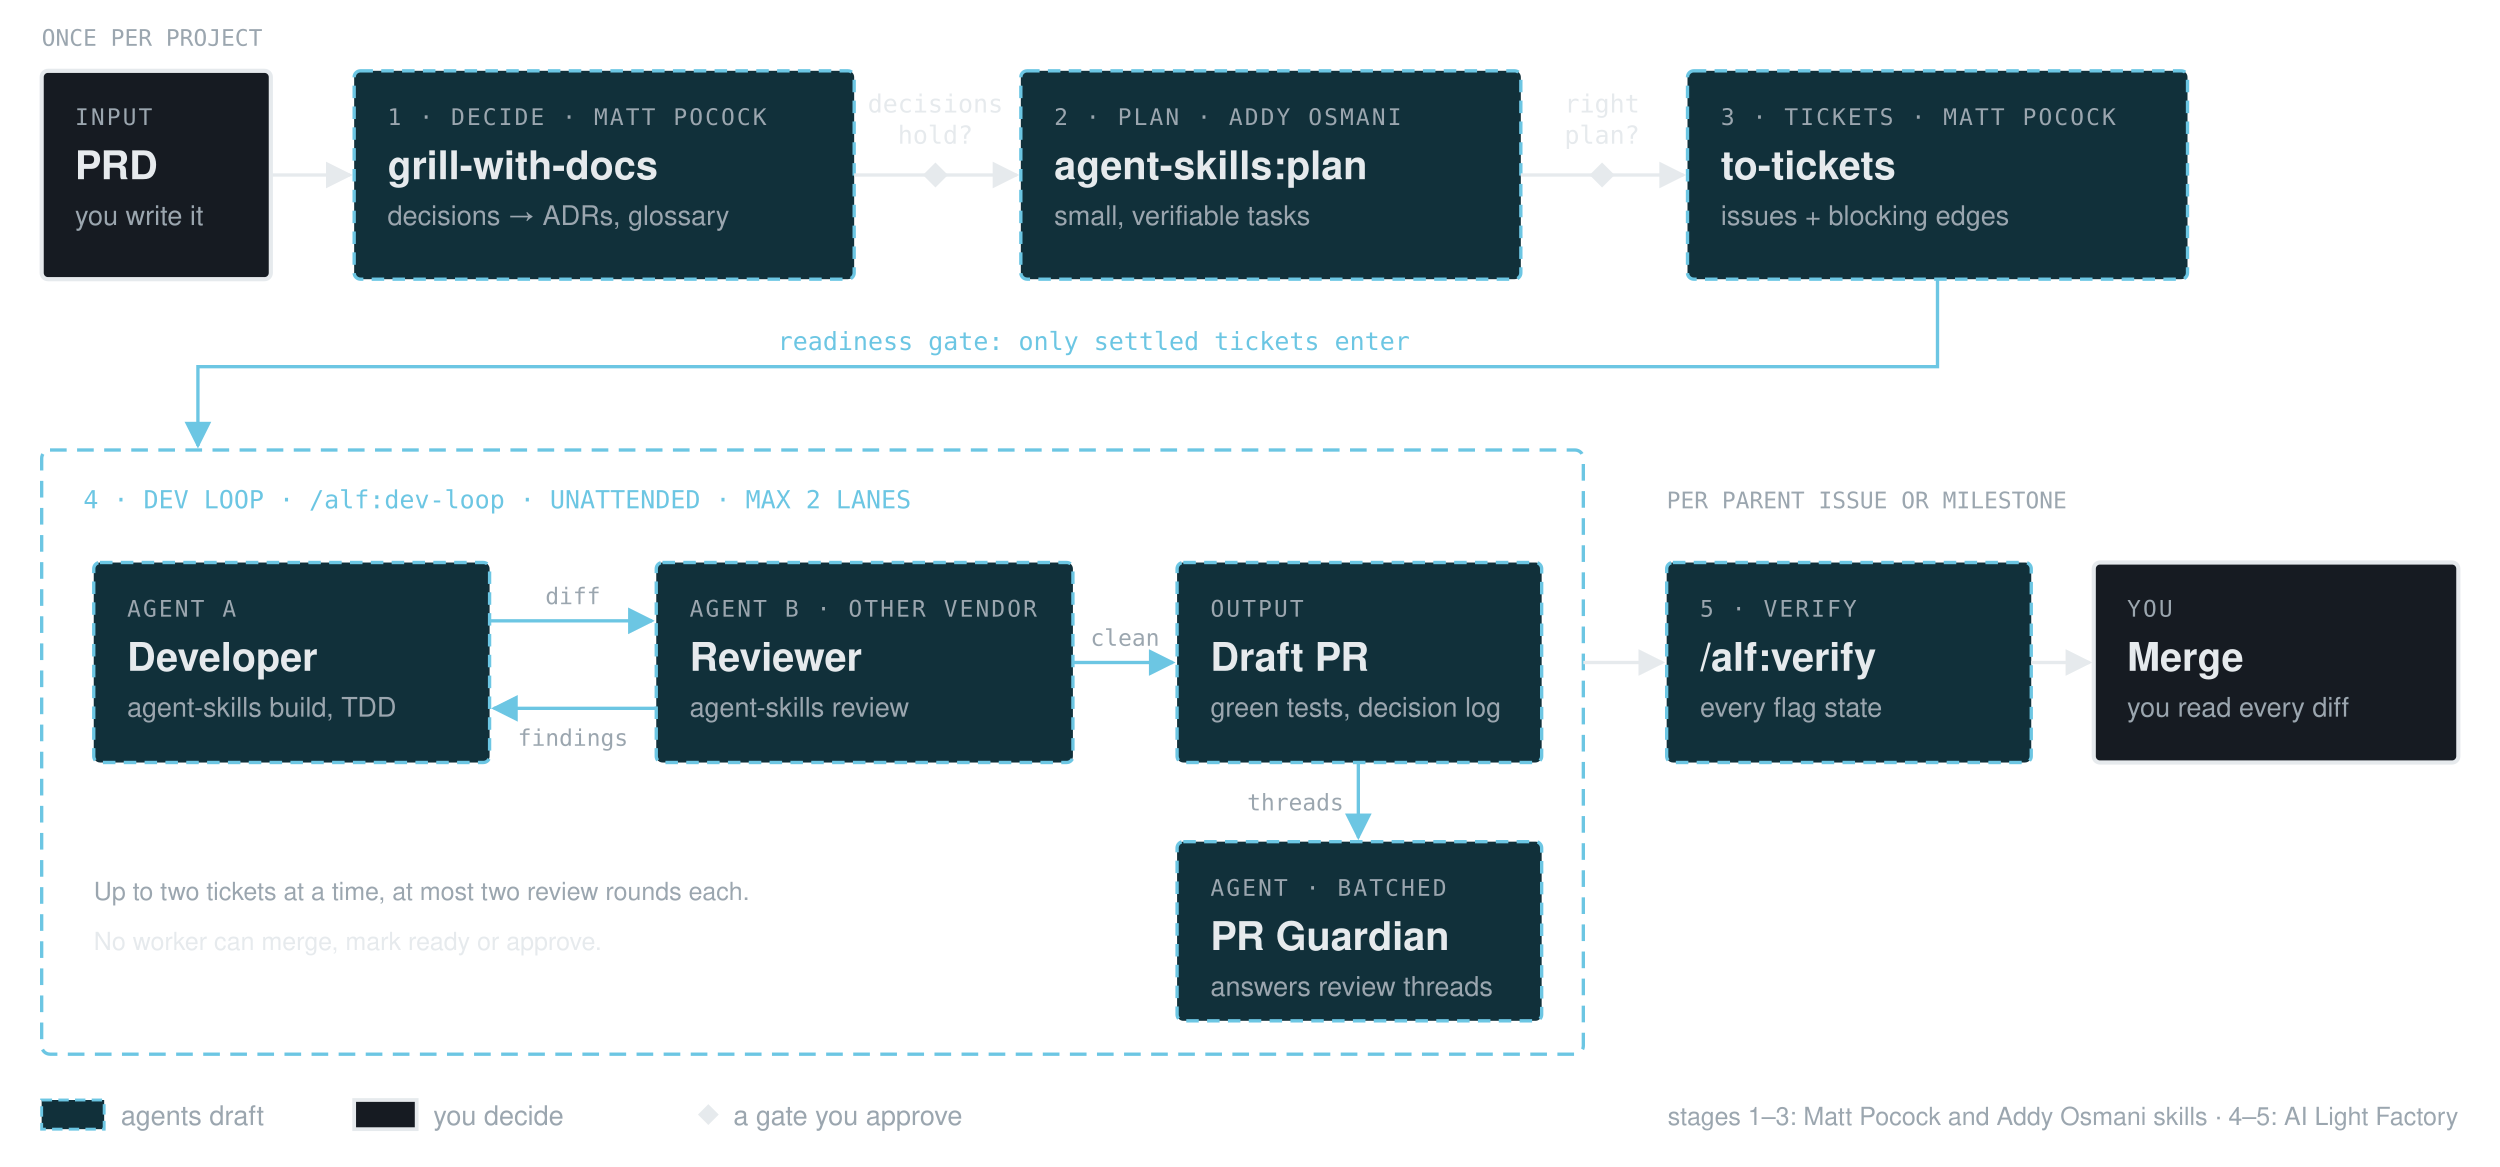
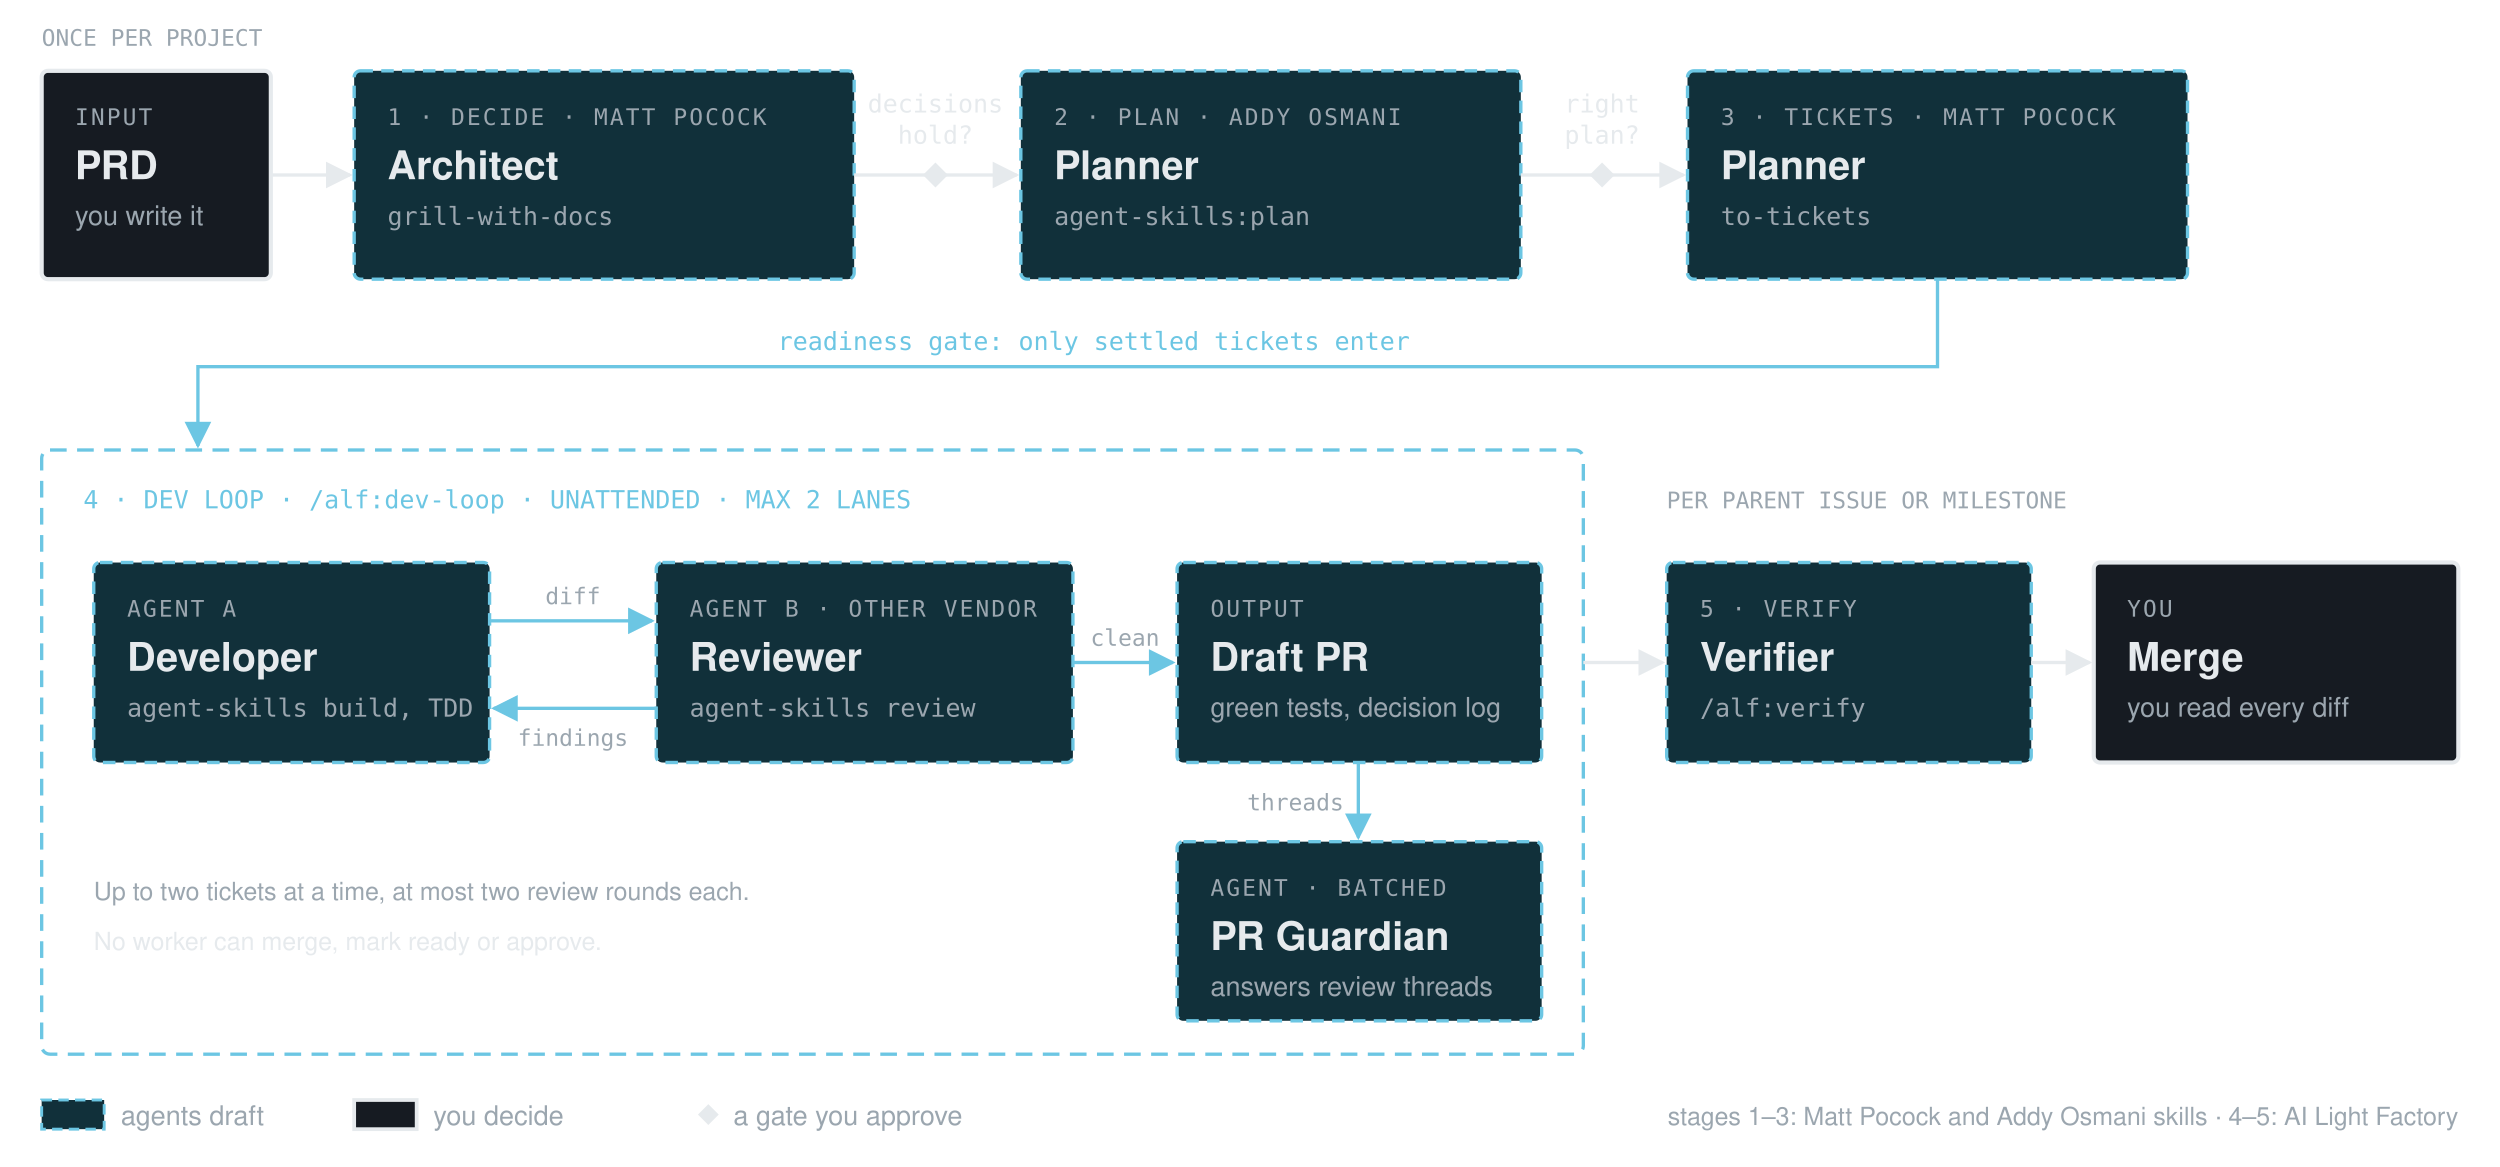
- <svg xmlns="http://www.w3.org/2000/svg" width="1200" height="560" viewBox="0 0 1200 560" role="img" aria-label="AI Light Factory: PRD, grill-with-docs, agent-skills plan, to-tickets, the dev-loop build band with a Developer and a Reviewer from another vendor producing a draft PR, verify, and you merge.">
+ <svg xmlns="http://www.w3.org/2000/svg" width="1200" height="560" viewBox="0 0 1200 560" role="img" aria-label="AI Light Factory: you write a PRD; the Architect (grill-with-docs) settles decisions; the Planner writes the plan (agent-skills plan) and opens tickets with blocking edges (to-tickets); the dev loop runs a Developer, a Reviewer from another vendor and a PR Guardian to a draft PR; the Verifier (/alf:verify) checks every flag state; you merge.">
  <defs>
    <marker id="ah-ink" viewBox="0 0 10 10" refX="9" refY="5" markerWidth="8" markerHeight="8" orient="auto-start-reverse">
      <path d="M0 0 L10 5 L0 10 z" fill="#E6EAED" />
    </marker>
    <marker id="ah-blue" viewBox="0 0 10 10" refX="9" refY="5" markerWidth="8" markerHeight="8" orient="auto-start-reverse">
      <path d="M0 0 L10 5 L0 10 z" fill="#6CC6E3" />
    </marker>
  </defs>
  <text x="20" y="22" text-anchor="start" font-family="ui-monospace, SFMono-Regular, Menlo, Consolas, monospace" font-size="11" fill="#9BA6AF">ONCE PER PROJECT</text>
  <rect x="20" y="34" width="110" height="100" rx="3" fill="#161B22" stroke="#E6EAED" stroke-width="2" />
  <text x="36" y="60" font-family="ui-monospace, SFMono-Regular, Menlo, Consolas, monospace" font-size="11" letter-spacing="1" fill="#9BA6AF">INPUT</text>
  <text x="36" y="86" font-family="-apple-system, BlinkMacSystemFont, 'Segoe UI', Helvetica, Arial, sans-serif" font-size="19" font-weight="700" fill="#E6EAED">PRD</text>
  <text x="36" y="108" font-family="-apple-system, BlinkMacSystemFont, 'Segoe UI', Helvetica, Arial, sans-serif" font-size="13" fill="#9BA6AF">you write it</text>
  <line x1="130" y1="84" x2="168" y2="84" stroke="#E6EAED" stroke-width="1.6" marker-end="url(#ah-ink)" />
  <rect x="170" y="34" width="240" height="100" rx="3" fill="#11303A" stroke="#6CC6E3" stroke-width="1.6" stroke-dasharray="6 4" />
  <text x="186" y="60" font-family="ui-monospace, SFMono-Regular, Menlo, Consolas, monospace" font-size="11" letter-spacing="1" fill="#9BA6AF">1 · DECIDE · MATT POCOCK</text>
-   <text x="186" y="86" font-family="-apple-system, BlinkMacSystemFont, 'Segoe UI', Helvetica, Arial, sans-serif" font-size="19" font-weight="700" fill="#E6EAED">grill-with-docs</text>
-   <text x="186" y="108" font-family="-apple-system, BlinkMacSystemFont, 'Segoe UI', Helvetica, Arial, sans-serif" font-size="13" fill="#9BA6AF">decisions → ADRs, glossary</text>
+   <text x="186" y="86" font-family="-apple-system, BlinkMacSystemFont, 'Segoe UI', Helvetica, Arial, sans-serif" font-size="19" font-weight="700" fill="#E6EAED">Architect</text>
+   <text x="186" y="108" font-family="ui-monospace, SFMono-Regular, Menlo, Consolas, monospace" font-size="12" fill="#9BA6AF">grill-with-docs</text>
  <line x1="410" y1="84" x2="488" y2="84" stroke="#E6EAED" stroke-width="1.6" marker-end="url(#ah-ink)" />
  <path d="M443.0 84 l6 -6 l6 6 l-6 6 z" fill="#E6EAED" />
  <text x="449.0" y="54" text-anchor="middle" font-family="ui-monospace, SFMono-Regular, Menlo, Consolas, monospace" font-size="12" fill="#E6EAED">decisions</text>
  <text x="449.0" y="69" text-anchor="middle" font-family="ui-monospace, SFMono-Regular, Menlo, Consolas, monospace" font-size="12" fill="#E6EAED">hold?</text>
  <rect x="490" y="34" width="240" height="100" rx="3" fill="#11303A" stroke="#6CC6E3" stroke-width="1.6" stroke-dasharray="6 4" />
  <text x="506" y="60" font-family="ui-monospace, SFMono-Regular, Menlo, Consolas, monospace" font-size="11" letter-spacing="1" fill="#9BA6AF">2 · PLAN · ADDY OSMANI</text>
-   <text x="506" y="86" font-family="-apple-system, BlinkMacSystemFont, 'Segoe UI', Helvetica, Arial, sans-serif" font-size="19" font-weight="700" fill="#E6EAED">agent-skills:plan</text>
-   <text x="506" y="108" font-family="-apple-system, BlinkMacSystemFont, 'Segoe UI', Helvetica, Arial, sans-serif" font-size="13" fill="#9BA6AF">small, verifiable tasks</text>
+   <text x="506" y="86" font-family="-apple-system, BlinkMacSystemFont, 'Segoe UI', Helvetica, Arial, sans-serif" font-size="19" font-weight="700" fill="#E6EAED">Planner</text>
+   <text x="506" y="108" font-family="ui-monospace, SFMono-Regular, Menlo, Consolas, monospace" font-size="12" fill="#9BA6AF">agent-skills:plan</text>
  <line x1="730" y1="84" x2="808" y2="84" stroke="#E6EAED" stroke-width="1.6" marker-end="url(#ah-ink)" />
  <path d="M763.0 84 l6 -6 l6 6 l-6 6 z" fill="#E6EAED" />
  <text x="769.0" y="54" text-anchor="middle" font-family="ui-monospace, SFMono-Regular, Menlo, Consolas, monospace" font-size="12" fill="#E6EAED">right</text>
  <text x="769.0" y="69" text-anchor="middle" font-family="ui-monospace, SFMono-Regular, Menlo, Consolas, monospace" font-size="12" fill="#E6EAED">plan?</text>
  <rect x="810" y="34" width="240" height="100" rx="3" fill="#11303A" stroke="#6CC6E3" stroke-width="1.6" stroke-dasharray="6 4" />
  <text x="826" y="60" font-family="ui-monospace, SFMono-Regular, Menlo, Consolas, monospace" font-size="11" letter-spacing="1" fill="#9BA6AF">3 · TICKETS · MATT POCOCK</text>
-   <text x="826" y="86" font-family="-apple-system, BlinkMacSystemFont, 'Segoe UI', Helvetica, Arial, sans-serif" font-size="19" font-weight="700" fill="#E6EAED">to-tickets</text>
-   <text x="826" y="108" font-family="-apple-system, BlinkMacSystemFont, 'Segoe UI', Helvetica, Arial, sans-serif" font-size="13" fill="#9BA6AF">issues + blocking edges</text>
+   <text x="826" y="86" font-family="-apple-system, BlinkMacSystemFont, 'Segoe UI', Helvetica, Arial, sans-serif" font-size="19" font-weight="700" fill="#E6EAED">Planner</text>
+   <text x="826" y="108" font-family="ui-monospace, SFMono-Regular, Menlo, Consolas, monospace" font-size="12" fill="#9BA6AF">to-tickets</text>
  <path d="M930 134 V176 H95 V214" fill="none" stroke="#6CC6E3" stroke-width="1.6" marker-end="url(#ah-blue)" />
  <text x="525" y="168" text-anchor="middle" font-family="ui-monospace, SFMono-Regular, Menlo, Consolas, monospace" font-size="12" fill="#6CC6E3">readiness gate: only settled tickets enter</text>
  <rect x="20" y="216" width="740" height="290" rx="4" fill="none" stroke="#6CC6E3" stroke-width="1.6" stroke-dasharray="8 5" />
  <text x="40" y="244" text-anchor="start" font-family="ui-monospace, SFMono-Regular, Menlo, Consolas, monospace" font-size="12" fill="#6CC6E3">4 · DEV LOOP · /alf:dev-loop · UNATTENDED · MAX 2 LANES</text>
  <rect x="45" y="270" width="190" height="96" rx="3" fill="#11303A" stroke="#6CC6E3" stroke-width="1.6" stroke-dasharray="6 4" />
  <text x="61" y="296" font-family="ui-monospace, SFMono-Regular, Menlo, Consolas, monospace" font-size="11" letter-spacing="1" fill="#9BA6AF">AGENT A</text>
  <text x="61" y="322" font-family="-apple-system, BlinkMacSystemFont, 'Segoe UI', Helvetica, Arial, sans-serif" font-size="19" font-weight="700" fill="#E6EAED">Developer</text>
-   <text x="61" y="344" font-family="-apple-system, BlinkMacSystemFont, 'Segoe UI', Helvetica, Arial, sans-serif" font-size="13" fill="#9BA6AF">agent-skills build, TDD</text>
+   <text x="61" y="344" font-family="ui-monospace, SFMono-Regular, Menlo, Consolas, monospace" font-size="12" fill="#9BA6AF">agent-skills build, TDD</text>
  <rect x="315" y="270" width="200" height="96" rx="3" fill="#11303A" stroke="#6CC6E3" stroke-width="1.6" stroke-dasharray="6 4" />
  <text x="331" y="296" font-family="ui-monospace, SFMono-Regular, Menlo, Consolas, monospace" font-size="11" letter-spacing="1" fill="#9BA6AF">AGENT B · OTHER VENDOR</text>
  <text x="331" y="322" font-family="-apple-system, BlinkMacSystemFont, 'Segoe UI', Helvetica, Arial, sans-serif" font-size="19" font-weight="700" fill="#E6EAED">Reviewer</text>
-   <text x="331" y="344" font-family="-apple-system, BlinkMacSystemFont, 'Segoe UI', Helvetica, Arial, sans-serif" font-size="13" fill="#9BA6AF">agent-skills review</text>
+   <text x="331" y="344" font-family="ui-monospace, SFMono-Regular, Menlo, Consolas, monospace" font-size="12" fill="#9BA6AF">agent-skills review</text>
  <line x1="235" y1="298" x2="313" y2="298" stroke="#6CC6E3" stroke-width="1.6" marker-end="url(#ah-blue)" />
  <text x="275" y="290" text-anchor="middle" font-family="ui-monospace, SFMono-Regular, Menlo, Consolas, monospace" font-size="11" fill="#9BA6AF">diff</text>
  <line x1="315" y1="340" x2="237" y2="340" stroke="#6CC6E3" stroke-width="1.6" marker-end="url(#ah-blue)" />
  <text x="275" y="358" text-anchor="middle" font-family="ui-monospace, SFMono-Regular, Menlo, Consolas, monospace" font-size="11" fill="#9BA6AF">findings</text>
  <rect x="565" y="270" width="175" height="96" rx="3" fill="#11303A" stroke="#6CC6E3" stroke-width="1.6" stroke-dasharray="6 4" />
  <text x="581" y="296" font-family="ui-monospace, SFMono-Regular, Menlo, Consolas, monospace" font-size="11" letter-spacing="1" fill="#9BA6AF">OUTPUT</text>
  <text x="581" y="322" font-family="-apple-system, BlinkMacSystemFont, 'Segoe UI', Helvetica, Arial, sans-serif" font-size="19" font-weight="700" fill="#E6EAED">Draft PR</text>
  <text x="581" y="344" font-family="-apple-system, BlinkMacSystemFont, 'Segoe UI', Helvetica, Arial, sans-serif" font-size="13" fill="#9BA6AF">green tests, decision log</text>
  <line x1="515" y1="318" x2="563" y2="318" stroke="#6CC6E3" stroke-width="1.6" marker-end="url(#ah-blue)" />
  <text x="540" y="310" text-anchor="middle" font-family="ui-monospace, SFMono-Regular, Menlo, Consolas, monospace" font-size="11" fill="#9BA6AF">clean</text>
  <rect x="565" y="404" width="175" height="86" rx="3" fill="#11303A" stroke="#6CC6E3" stroke-width="1.6" stroke-dasharray="6 4" />
  <text x="581" y="430" font-family="ui-monospace, SFMono-Regular, Menlo, Consolas, monospace" font-size="11" letter-spacing="1" fill="#9BA6AF">AGENT · BATCHED</text>
  <text x="581" y="456" font-family="-apple-system, BlinkMacSystemFont, 'Segoe UI', Helvetica, Arial, sans-serif" font-size="19" font-weight="700" fill="#E6EAED">PR Guardian</text>
  <text x="581" y="478" font-family="-apple-system, BlinkMacSystemFont, 'Segoe UI', Helvetica, Arial, sans-serif" font-size="13" fill="#9BA6AF">answers review threads</text>
  <line x1="652" y1="366" x2="652" y2="402" stroke="#6CC6E3" stroke-width="1.6" marker-end="url(#ah-blue)" />
  <text x="645" y="389" text-anchor="end" font-family="ui-monospace, SFMono-Regular, Menlo, Consolas, monospace" font-size="11" fill="#9BA6AF">threads</text>
  <text x="45" y="432" text-anchor="start" font-family="-apple-system, BlinkMacSystemFont, 'Segoe UI', Helvetica, Arial, sans-serif" font-size="12" fill="#9BA6AF">Up to two tickets at a time, at most two review rounds each.</text>
  <text x="45" y="456" text-anchor="start" font-family="-apple-system, BlinkMacSystemFont, 'Segoe UI', Helvetica, Arial, sans-serif" font-size="12" fill="#E6EAED">No worker can merge, mark ready or approve.</text>
  <text x="800" y="244" text-anchor="start" font-family="ui-monospace, SFMono-Regular, Menlo, Consolas, monospace" font-size="11" fill="#9BA6AF">PER PARENT ISSUE OR MILESTONE</text>
  <line x1="760" y1="318" x2="798" y2="318" stroke="#E6EAED" stroke-width="1.6" marker-end="url(#ah-ink)" />
  <rect x="800" y="270" width="175" height="96" rx="3" fill="#11303A" stroke="#6CC6E3" stroke-width="1.6" stroke-dasharray="6 4" />
  <text x="816" y="296" font-family="ui-monospace, SFMono-Regular, Menlo, Consolas, monospace" font-size="11" letter-spacing="1" fill="#9BA6AF">5 · VERIFY</text>
-   <text x="816" y="322" font-family="-apple-system, BlinkMacSystemFont, 'Segoe UI', Helvetica, Arial, sans-serif" font-size="19" font-weight="700" fill="#E6EAED">/alf:verify</text>
-   <text x="816" y="344" font-family="-apple-system, BlinkMacSystemFont, 'Segoe UI', Helvetica, Arial, sans-serif" font-size="13" fill="#9BA6AF">every flag state</text>
+   <text x="816" y="322" font-family="-apple-system, BlinkMacSystemFont, 'Segoe UI', Helvetica, Arial, sans-serif" font-size="19" font-weight="700" fill="#E6EAED">Verifier</text>
+   <text x="816" y="344" font-family="ui-monospace, SFMono-Regular, Menlo, Consolas, monospace" font-size="12" fill="#9BA6AF">/alf:verify</text>
  <line x1="975" y1="318" x2="1003" y2="318" stroke="#E6EAED" stroke-width="1.6" marker-end="url(#ah-ink)" />
  <rect x="1005" y="270" width="175" height="96" rx="3" fill="#161B22" stroke="#E6EAED" stroke-width="2" />
  <text x="1021" y="296" font-family="ui-monospace, SFMono-Regular, Menlo, Consolas, monospace" font-size="11" letter-spacing="1" fill="#9BA6AF">YOU</text>
  <text x="1021" y="322" font-family="-apple-system, BlinkMacSystemFont, 'Segoe UI', Helvetica, Arial, sans-serif" font-size="19" font-weight="700" fill="#E6EAED">Merge</text>
  <text x="1021" y="344" font-family="-apple-system, BlinkMacSystemFont, 'Segoe UI', Helvetica, Arial, sans-serif" font-size="13" fill="#9BA6AF">you read every diff</text>
  <rect x="20" y="528" width="30" height="14" fill="#11303A" stroke="#6CC6E3" stroke-width="1.4" stroke-dasharray="5 3" />
  <text x="58" y="540" text-anchor="start" font-family="-apple-system, BlinkMacSystemFont, 'Segoe UI', Helvetica, Arial, sans-serif" font-size="13" fill="#9BA6AF">agents draft</text>
  <rect x="170" y="528" width="30" height="14" fill="#161B22" stroke="#E6EAED" stroke-width="1.8" />
  <text x="208" y="540" text-anchor="start" font-family="-apple-system, BlinkMacSystemFont, 'Segoe UI', Helvetica, Arial, sans-serif" font-size="13" fill="#9BA6AF">you decide</text>
  <path d="M335 535 l5 -5 l5 5 l-5 5 z" fill="#E6EAED" />
  <text x="352" y="540" text-anchor="start" font-family="-apple-system, BlinkMacSystemFont, 'Segoe UI', Helvetica, Arial, sans-serif" font-size="13" fill="#9BA6AF">a gate you approve</text>
  <text x="1180" y="540" text-anchor="end" font-family="-apple-system, BlinkMacSystemFont, 'Segoe UI', Helvetica, Arial, sans-serif" font-size="12" fill="#9BA6AF">stages 1–3: Matt Pocock and Addy Osmani skills · 4–5: AI Light Factory</text>
</svg>
